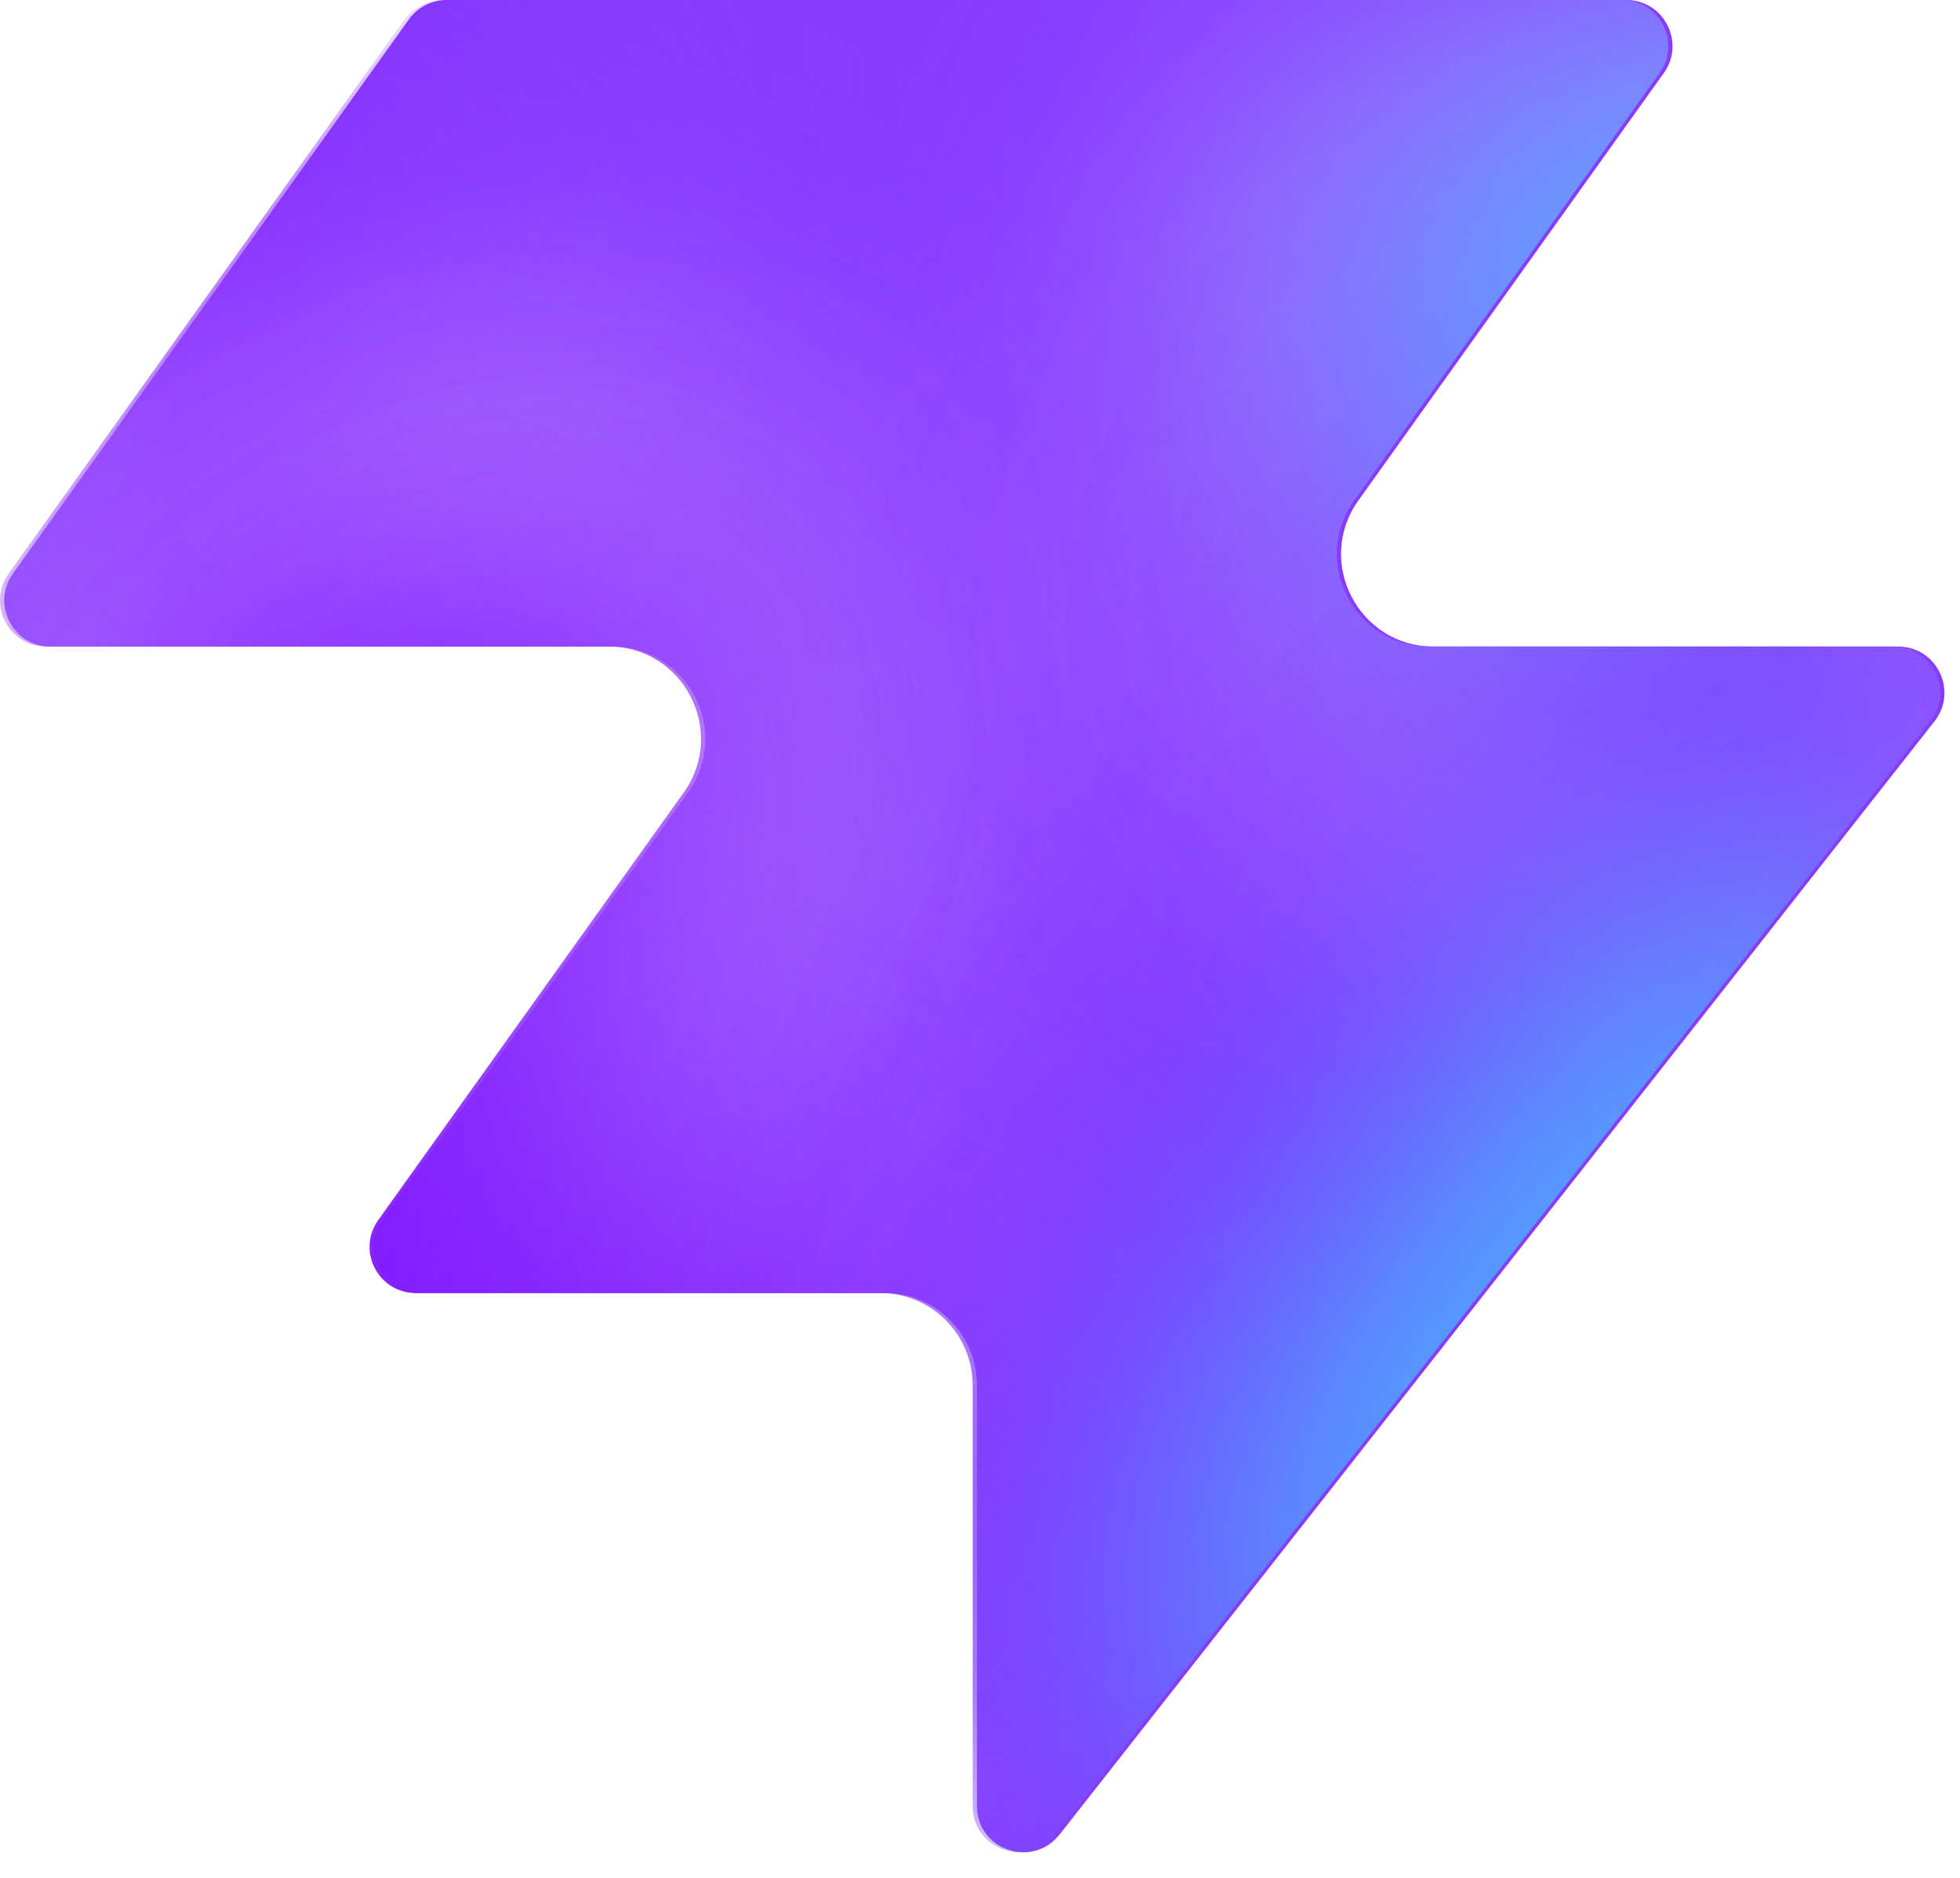
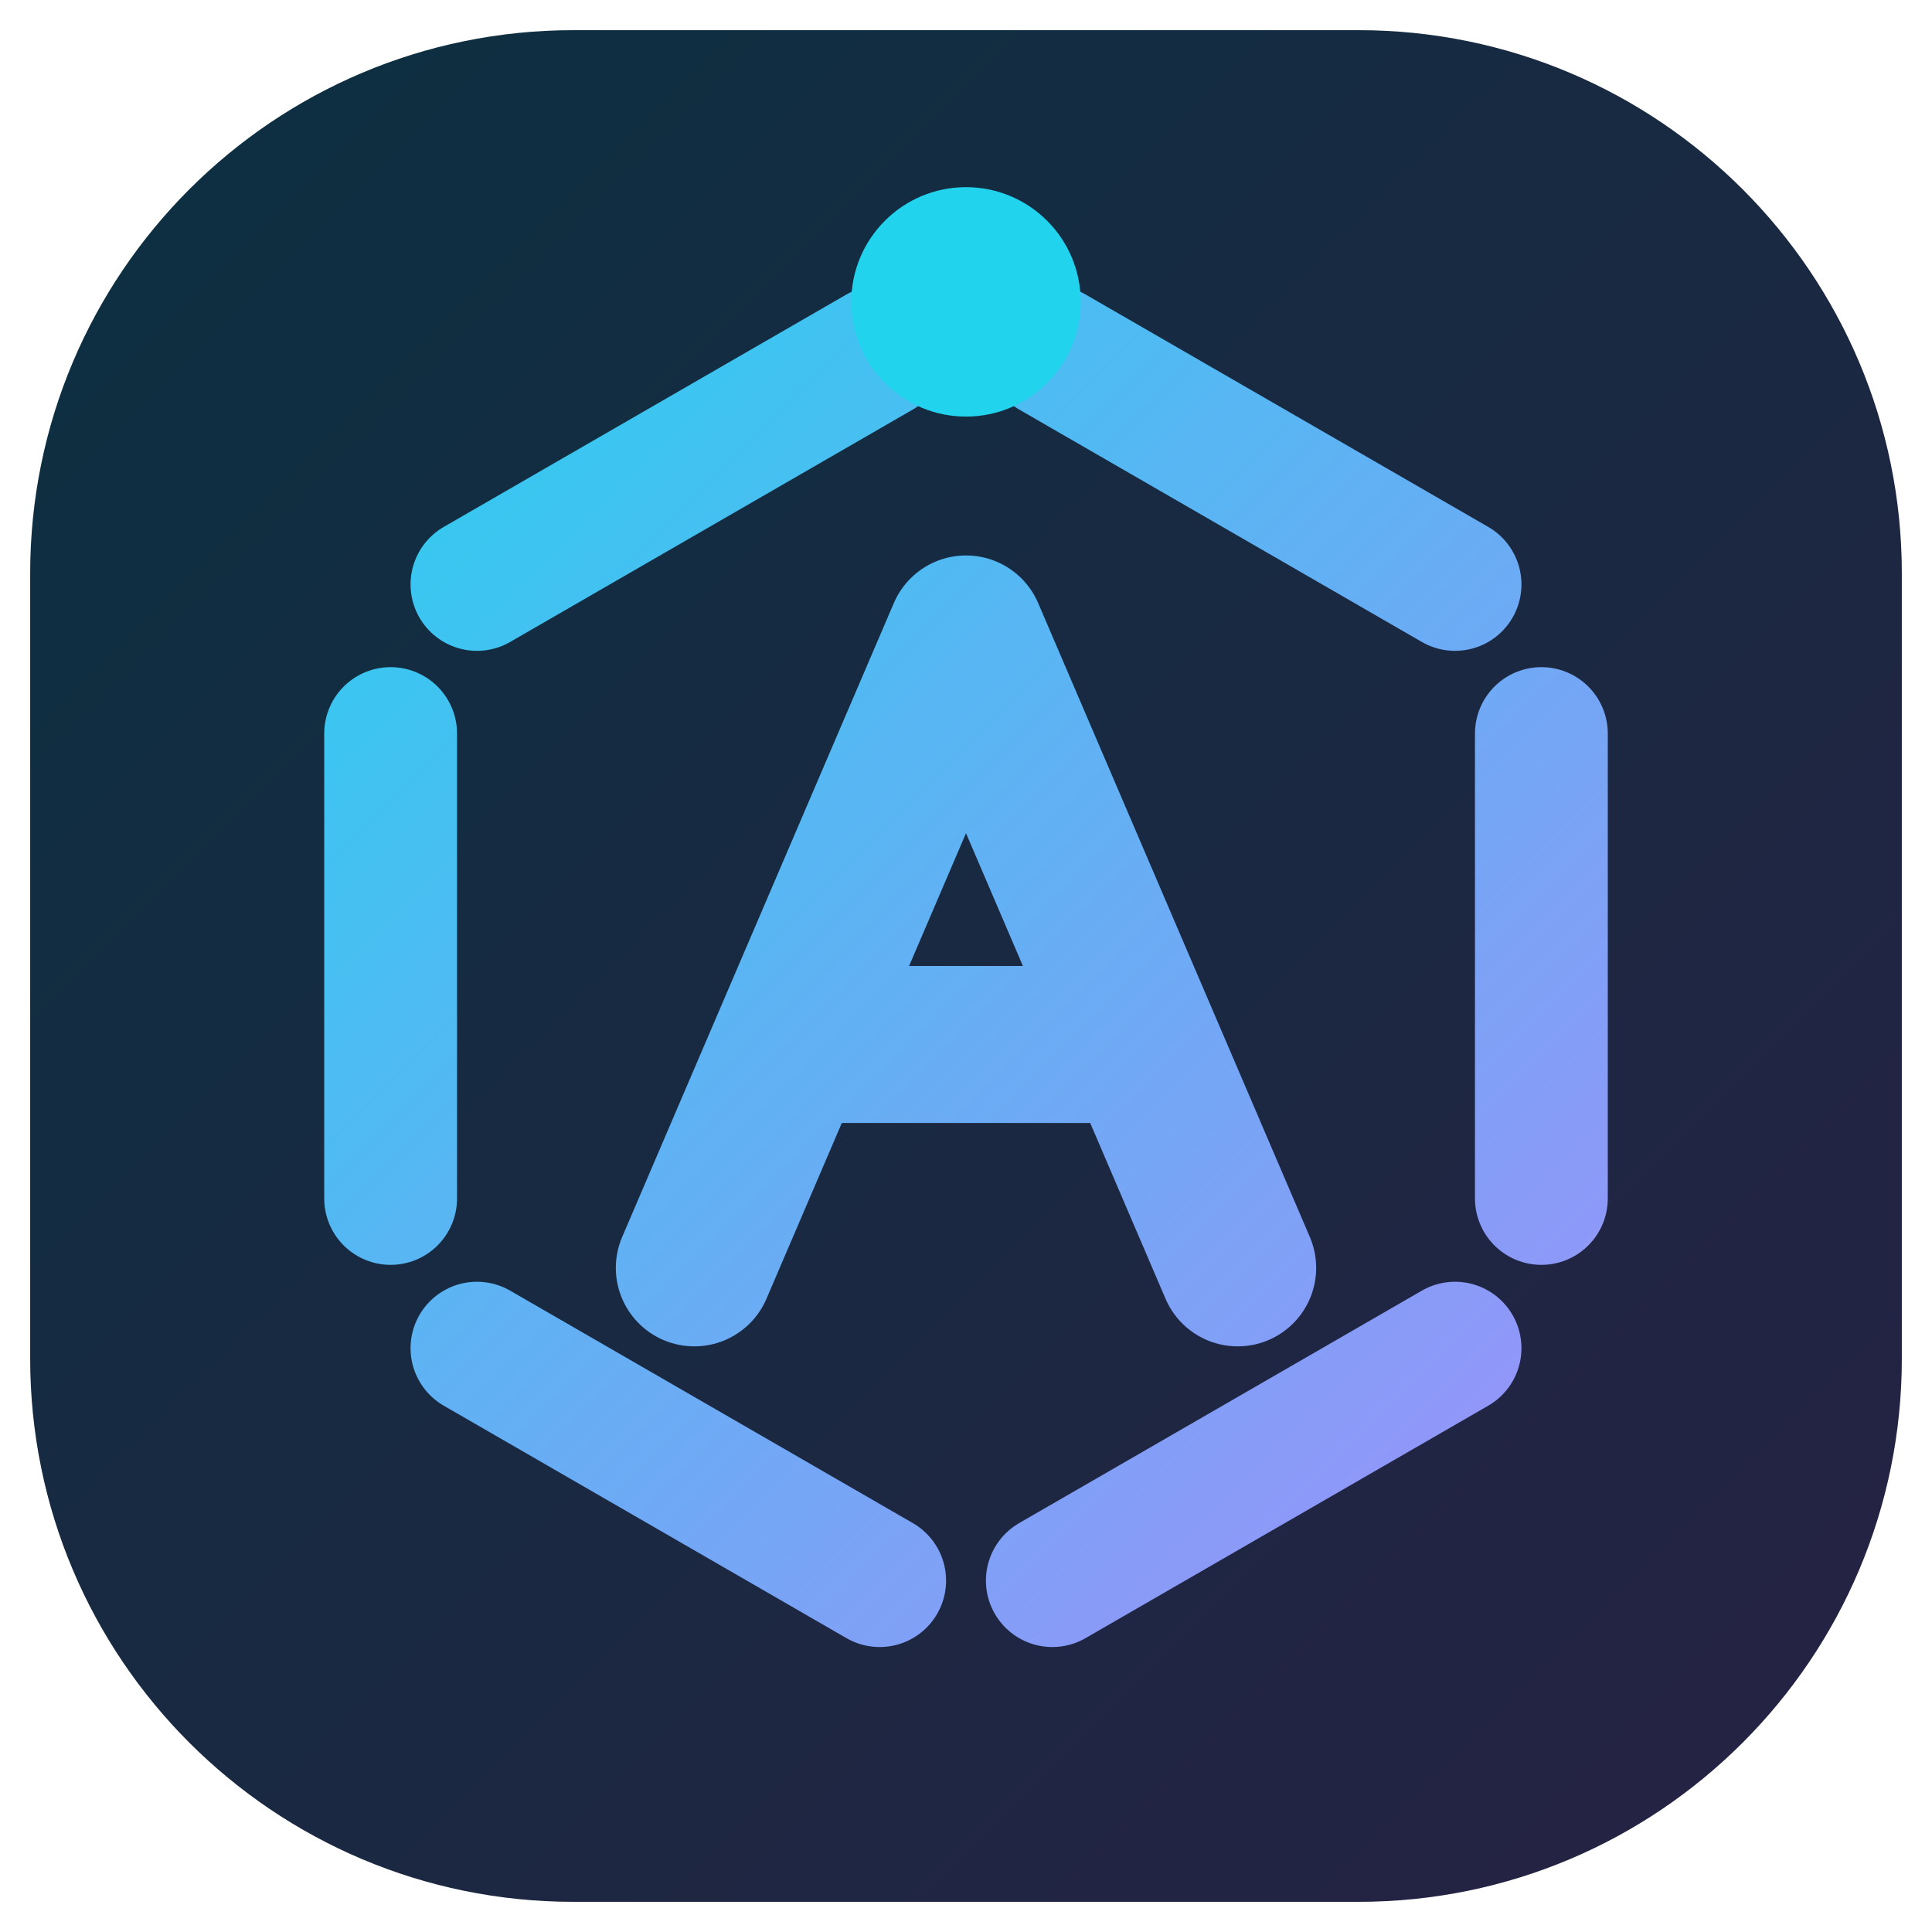
- <svg xmlns="http://www.w3.org/2000/svg" width="48" height="46" fill="none" viewBox="0 0 48 46">
-   <path fill="#863bff" d="M25.946 44.938c-.664.845-2.021.375-2.021-.698V33.937a2.26 2.26 0 0 0-2.262-2.262H10.287c-.92 0-1.456-1.04-.92-1.788l7.48-10.471c1.07-1.497 0-3.578-1.842-3.578H1.237c-.92 0-1.456-1.04-.92-1.788L10.013.474c.214-.297.556-.474.92-.474h28.894c.92 0 1.456 1.04.92 1.788l-7.48 10.471c-1.07 1.498 0 3.579 1.842 3.579h11.377c.943 0 1.473 1.088.89 1.83L25.947 44.94z" style="fill:#863bff;fill:color(display-p3 .525 .23 1);fill-opacity:1" />
-   <mask id="a" width="48" height="46" x="0" y="0" maskUnits="userSpaceOnUse" style="mask-type:alpha">
-     <path fill="#000" d="M25.842 44.938c-.664.844-2.021.375-2.021-.698V33.937a2.26 2.26 0 0 0-2.262-2.262H10.183c-.92 0-1.456-1.04-.92-1.788l7.48-10.471c1.07-1.498 0-3.579-1.842-3.579H1.133c-.92 0-1.456-1.04-.92-1.787L9.91.473c.214-.297.556-.474.92-.474h28.894c.92 0 1.456 1.04.92 1.788l-7.48 10.471c-1.07 1.498 0 3.578 1.842 3.578h11.377c.943 0 1.473 1.088.89 1.832L25.843 44.94z" style="fill:#000;fill-opacity:1" />
-   </mask>
-   <g mask="url(#a)">
-     <g filter="url(#b)">
-       <ellipse cx="5.508" cy="14.704" fill="#ede6ff" rx="5.508" ry="14.704" style="fill:#ede6ff;fill:color(display-p3 .927 .903 1);fill-opacity:1" transform="matrix(.00324 1 1 -.00324 -4.47 31.516)" />
-     </g>
-     <g filter="url(#c)">
-       <ellipse cx="10.399" cy="29.851" fill="#ede6ff" rx="10.399" ry="29.851" style="fill:#ede6ff;fill:color(display-p3 .927 .903 1);fill-opacity:1" transform="matrix(.00324 1 1 -.00324 -39.328 7.883)" />
-     </g>
-     <g filter="url(#d)">
-       <ellipse cx="5.508" cy="30.487" fill="#7e14ff" rx="5.508" ry="30.487" style="fill:#7e14ff;fill:color(display-p3 .492 .077 1);fill-opacity:1" transform="rotate(89.814 -25.913 -14.639)scale(1 -1)" />
-     </g>
-     <g filter="url(#e)">
-       <ellipse cx="5.508" cy="30.599" fill="#7e14ff" rx="5.508" ry="30.599" style="fill:#7e14ff;fill:color(display-p3 .492 .077 1);fill-opacity:1" transform="rotate(89.814 -32.644 -3.334)scale(1 -1)" />
-     </g>
-     <g filter="url(#f)">
-       <ellipse cx="5.508" cy="30.599" fill="#7e14ff" rx="5.508" ry="30.599" style="fill:#7e14ff;fill:color(display-p3 .492 .077 1);fill-opacity:1" transform="matrix(.00324 1 1 -.00324 -34.34 30.47)" />
-     </g>
-     <g filter="url(#g)">
-       <ellipse cx="14.072" cy="22.078" fill="#ede6ff" rx="14.072" ry="22.078" style="fill:#ede6ff;fill:color(display-p3 .927 .903 1);fill-opacity:1" transform="rotate(93.35 24.506 48.493)scale(-1 1)" />
-     </g>
-     <g filter="url(#h)">
-       <ellipse cx="3.47" cy="21.501" fill="#7e14ff" rx="3.47" ry="21.501" style="fill:#7e14ff;fill:color(display-p3 .492 .077 1);fill-opacity:1" transform="rotate(89.009 28.708 47.59)scale(-1 1)" />
-     </g>
-     <g filter="url(#i)">
-       <ellipse cx="3.47" cy="21.501" fill="#7e14ff" rx="3.47" ry="21.501" style="fill:#7e14ff;fill:color(display-p3 .492 .077 1);fill-opacity:1" transform="rotate(89.009 28.708 47.59)scale(-1 1)" />
-     </g>
-     <g filter="url(#j)">
-       <ellipse cx=".387" cy="8.972" fill="#7e14ff" rx="4.407" ry="29.108" style="fill:#7e14ff;fill:color(display-p3 .492 .077 1);fill-opacity:1" transform="rotate(39.51 .387 8.972)" />
-     </g>
-     <g filter="url(#k)">
-       <ellipse cx="47.523" cy="-6.092" fill="#7e14ff" rx="4.407" ry="29.108" style="fill:#7e14ff;fill:color(display-p3 .492 .077 1);fill-opacity:1" transform="rotate(37.892 47.523 -6.092)" />
-     </g>
-     <g filter="url(#l)">
-       <ellipse cx="41.412" cy="6.333" fill="#47bfff" rx="5.971" ry="9.665" style="fill:#47bfff;fill:color(display-p3 .28 .748 1);fill-opacity:1" transform="rotate(37.892 41.412 6.333)" />
-     </g>
-     <g filter="url(#m)">
-       <ellipse cx="-1.879" cy="38.332" fill="#7e14ff" rx="4.407" ry="29.108" style="fill:#7e14ff;fill:color(display-p3 .492 .077 1);fill-opacity:1" transform="rotate(37.892 -1.88 38.332)" />
-     </g>
-     <g filter="url(#n)">
-       <ellipse cx="-1.879" cy="38.332" fill="#7e14ff" rx="4.407" ry="29.108" style="fill:#7e14ff;fill:color(display-p3 .492 .077 1);fill-opacity:1" transform="rotate(37.892 -1.88 38.332)" />
-     </g>
-     <g filter="url(#o)">
-       <ellipse cx="35.651" cy="29.907" fill="#7e14ff" rx="4.407" ry="29.108" style="fill:#7e14ff;fill:color(display-p3 .492 .077 1);fill-opacity:1" transform="rotate(37.892 35.651 29.907)" />
-     </g>
-     <g filter="url(#p)">
-       <ellipse cx="38.418" cy="32.4" fill="#47bfff" rx="5.971" ry="15.297" style="fill:#47bfff;fill:color(display-p3 .28 .748 1);fill-opacity:1" transform="rotate(37.892 38.418 32.4)" />
-     </g>
+ <svg xmlns="http://www.w3.org/2000/svg" viewBox="0 0 32 32" width="32" height="32">
+   <defs>
+     <linearGradient id="g" x1="4" y1="4" x2="28" y2="28" gradientUnits="userSpaceOnUse">
+       <stop offset="0" stop-color="#22d3ee" />
+       <stop offset="1" stop-color="#a78bfa" />
+     </linearGradient>
+   </defs>
+   <rect x="0.5" y="0.5" width="31" height="31" rx="9" fill="#0b1020" />
+   <rect x="0.5" y="0.5" width="31" height="31" rx="9" fill="url(#g)" fill-opacity="0.16" />
+   <g fill="none" stroke="url(#g)" stroke-width="2.2" stroke-linecap="round">
+     <path d="M17.43 5.83 L24.10 9.68" />
+     <path d="M25.53 12.15 L25.53 19.85" />
+     <path d="M24.10 22.33 L17.43 26.18" />
+     <path d="M14.57 26.18 L7.90 22.33" />
+     <path d="M6.47 19.85 L6.47 12.15" />
+     <path d="M7.90 9.68 L14.57 5.83" />
  </g>
-   <defs>
-     <filter id="b" width="60.045" height="41.654" x="-19.77" y="16.149" color-interpolation-filters="sRGB" filterUnits="userSpaceOnUse">
-       <feFlood flood-opacity="0" result="BackgroundImageFix" />
-       <feBlend in="SourceGraphic" in2="BackgroundImageFix" result="shape" />
-       <feGaussianBlur result="effect1_foregroundBlur_2002_17158" stdDeviation="7.659" />
-     </filter>
-     <filter id="c" width="90.34" height="51.437" x="-54.613" y="-7.533" color-interpolation-filters="sRGB" filterUnits="userSpaceOnUse">
-       <feFlood flood-opacity="0" result="BackgroundImageFix" />
-       <feBlend in="SourceGraphic" in2="BackgroundImageFix" result="shape" />
-       <feGaussianBlur result="effect1_foregroundBlur_2002_17158" stdDeviation="7.659" />
-     </filter>
-     <filter id="d" width="79.355" height="29.4" x="-49.64" y="2.03" color-interpolation-filters="sRGB" filterUnits="userSpaceOnUse">
-       <feFlood flood-opacity="0" result="BackgroundImageFix" />
-       <feBlend in="SourceGraphic" in2="BackgroundImageFix" result="shape" />
-       <feGaussianBlur result="effect1_foregroundBlur_2002_17158" stdDeviation="4.596" />
-     </filter>
-     <filter id="e" width="79.579" height="29.4" x="-45.045" y="20.029" color-interpolation-filters="sRGB" filterUnits="userSpaceOnUse">
-       <feFlood flood-opacity="0" result="BackgroundImageFix" />
-       <feBlend in="SourceGraphic" in2="BackgroundImageFix" result="shape" />
-       <feGaussianBlur result="effect1_foregroundBlur_2002_17158" stdDeviation="4.596" />
-     </filter>
-     <filter id="f" width="79.579" height="29.4" x="-43.513" y="21.178" color-interpolation-filters="sRGB" filterUnits="userSpaceOnUse">
-       <feFlood flood-opacity="0" result="BackgroundImageFix" />
-       <feBlend in="SourceGraphic" in2="BackgroundImageFix" result="shape" />
-       <feGaussianBlur result="effect1_foregroundBlur_2002_17158" stdDeviation="4.596" />
-     </filter>
-     <filter id="g" width="74.749" height="58.852" x="15.756" y="-17.901" color-interpolation-filters="sRGB" filterUnits="userSpaceOnUse">
-       <feFlood flood-opacity="0" result="BackgroundImageFix" />
-       <feBlend in="SourceGraphic" in2="BackgroundImageFix" result="shape" />
-       <feGaussianBlur result="effect1_foregroundBlur_2002_17158" stdDeviation="7.659" />
-     </filter>
-     <filter id="h" width="61.377" height="25.362" x="23.548" y="2.284" color-interpolation-filters="sRGB" filterUnits="userSpaceOnUse">
-       <feFlood flood-opacity="0" result="BackgroundImageFix" />
-       <feBlend in="SourceGraphic" in2="BackgroundImageFix" result="shape" />
-       <feGaussianBlur result="effect1_foregroundBlur_2002_17158" stdDeviation="4.596" />
-     </filter>
-     <filter id="i" width="61.377" height="25.362" x="23.548" y="2.284" color-interpolation-filters="sRGB" filterUnits="userSpaceOnUse">
-       <feFlood flood-opacity="0" result="BackgroundImageFix" />
-       <feBlend in="SourceGraphic" in2="BackgroundImageFix" result="shape" />
-       <feGaussianBlur result="effect1_foregroundBlur_2002_17158" stdDeviation="4.596" />
-     </filter>
-     <filter id="j" width="56.045" height="63.649" x="-27.636" y="-22.853" color-interpolation-filters="sRGB" filterUnits="userSpaceOnUse">
-       <feFlood flood-opacity="0" result="BackgroundImageFix" />
-       <feBlend in="SourceGraphic" in2="BackgroundImageFix" result="shape" />
-       <feGaussianBlur result="effect1_foregroundBlur_2002_17158" stdDeviation="4.596" />
-     </filter>
-     <filter id="k" width="54.814" height="64.646" x="20.116" y="-38.415" color-interpolation-filters="sRGB" filterUnits="userSpaceOnUse">
-       <feFlood flood-opacity="0" result="BackgroundImageFix" />
-       <feBlend in="SourceGraphic" in2="BackgroundImageFix" result="shape" />
-       <feGaussianBlur result="effect1_foregroundBlur_2002_17158" stdDeviation="4.596" />
-     </filter>
-     <filter id="l" width="33.541" height="35.313" x="24.641" y="-11.323" color-interpolation-filters="sRGB" filterUnits="userSpaceOnUse">
-       <feFlood flood-opacity="0" result="BackgroundImageFix" />
-       <feBlend in="SourceGraphic" in2="BackgroundImageFix" result="shape" />
-       <feGaussianBlur result="effect1_foregroundBlur_2002_17158" stdDeviation="4.596" />
-     </filter>
-     <filter id="m" width="54.814" height="64.646" x="-29.286" y="6.009" color-interpolation-filters="sRGB" filterUnits="userSpaceOnUse">
-       <feFlood flood-opacity="0" result="BackgroundImageFix" />
-       <feBlend in="SourceGraphic" in2="BackgroundImageFix" result="shape" />
-       <feGaussianBlur result="effect1_foregroundBlur_2002_17158" stdDeviation="4.596" />
-     </filter>
-     <filter id="n" width="54.814" height="64.646" x="-29.286" y="6.009" color-interpolation-filters="sRGB" filterUnits="userSpaceOnUse">
-       <feFlood flood-opacity="0" result="BackgroundImageFix" />
-       <feBlend in="SourceGraphic" in2="BackgroundImageFix" result="shape" />
-       <feGaussianBlur result="effect1_foregroundBlur_2002_17158" stdDeviation="4.596" />
-     </filter>
-     <filter id="o" width="54.814" height="64.646" x="8.244" y="-2.416" color-interpolation-filters="sRGB" filterUnits="userSpaceOnUse">
-       <feFlood flood-opacity="0" result="BackgroundImageFix" />
-       <feBlend in="SourceGraphic" in2="BackgroundImageFix" result="shape" />
-       <feGaussianBlur result="effect1_foregroundBlur_2002_17158" stdDeviation="4.596" />
-     </filter>
-     <filter id="p" width="39.409" height="43.623" x="18.713" y="10.588" color-interpolation-filters="sRGB" filterUnits="userSpaceOnUse">
-       <feFlood flood-opacity="0" result="BackgroundImageFix" />
-       <feBlend in="SourceGraphic" in2="BackgroundImageFix" result="shape" />
-       <feGaussianBlur result="effect1_foregroundBlur_2002_17158" stdDeviation="4.596" />
-     </filter>
-   </defs>
+   <g fill="none" stroke="url(#g)" stroke-width="2.6" stroke-linecap="round" stroke-linejoin="round">
+     <path d="M11.5 21 L16 10.5 L20.5 21" />
+     <path d="M13.3 17.3 L18.7 17.3" />
+   </g>
+   <circle cx="16" cy="5" r="1.9" fill="#22d3ee" />
</svg>
